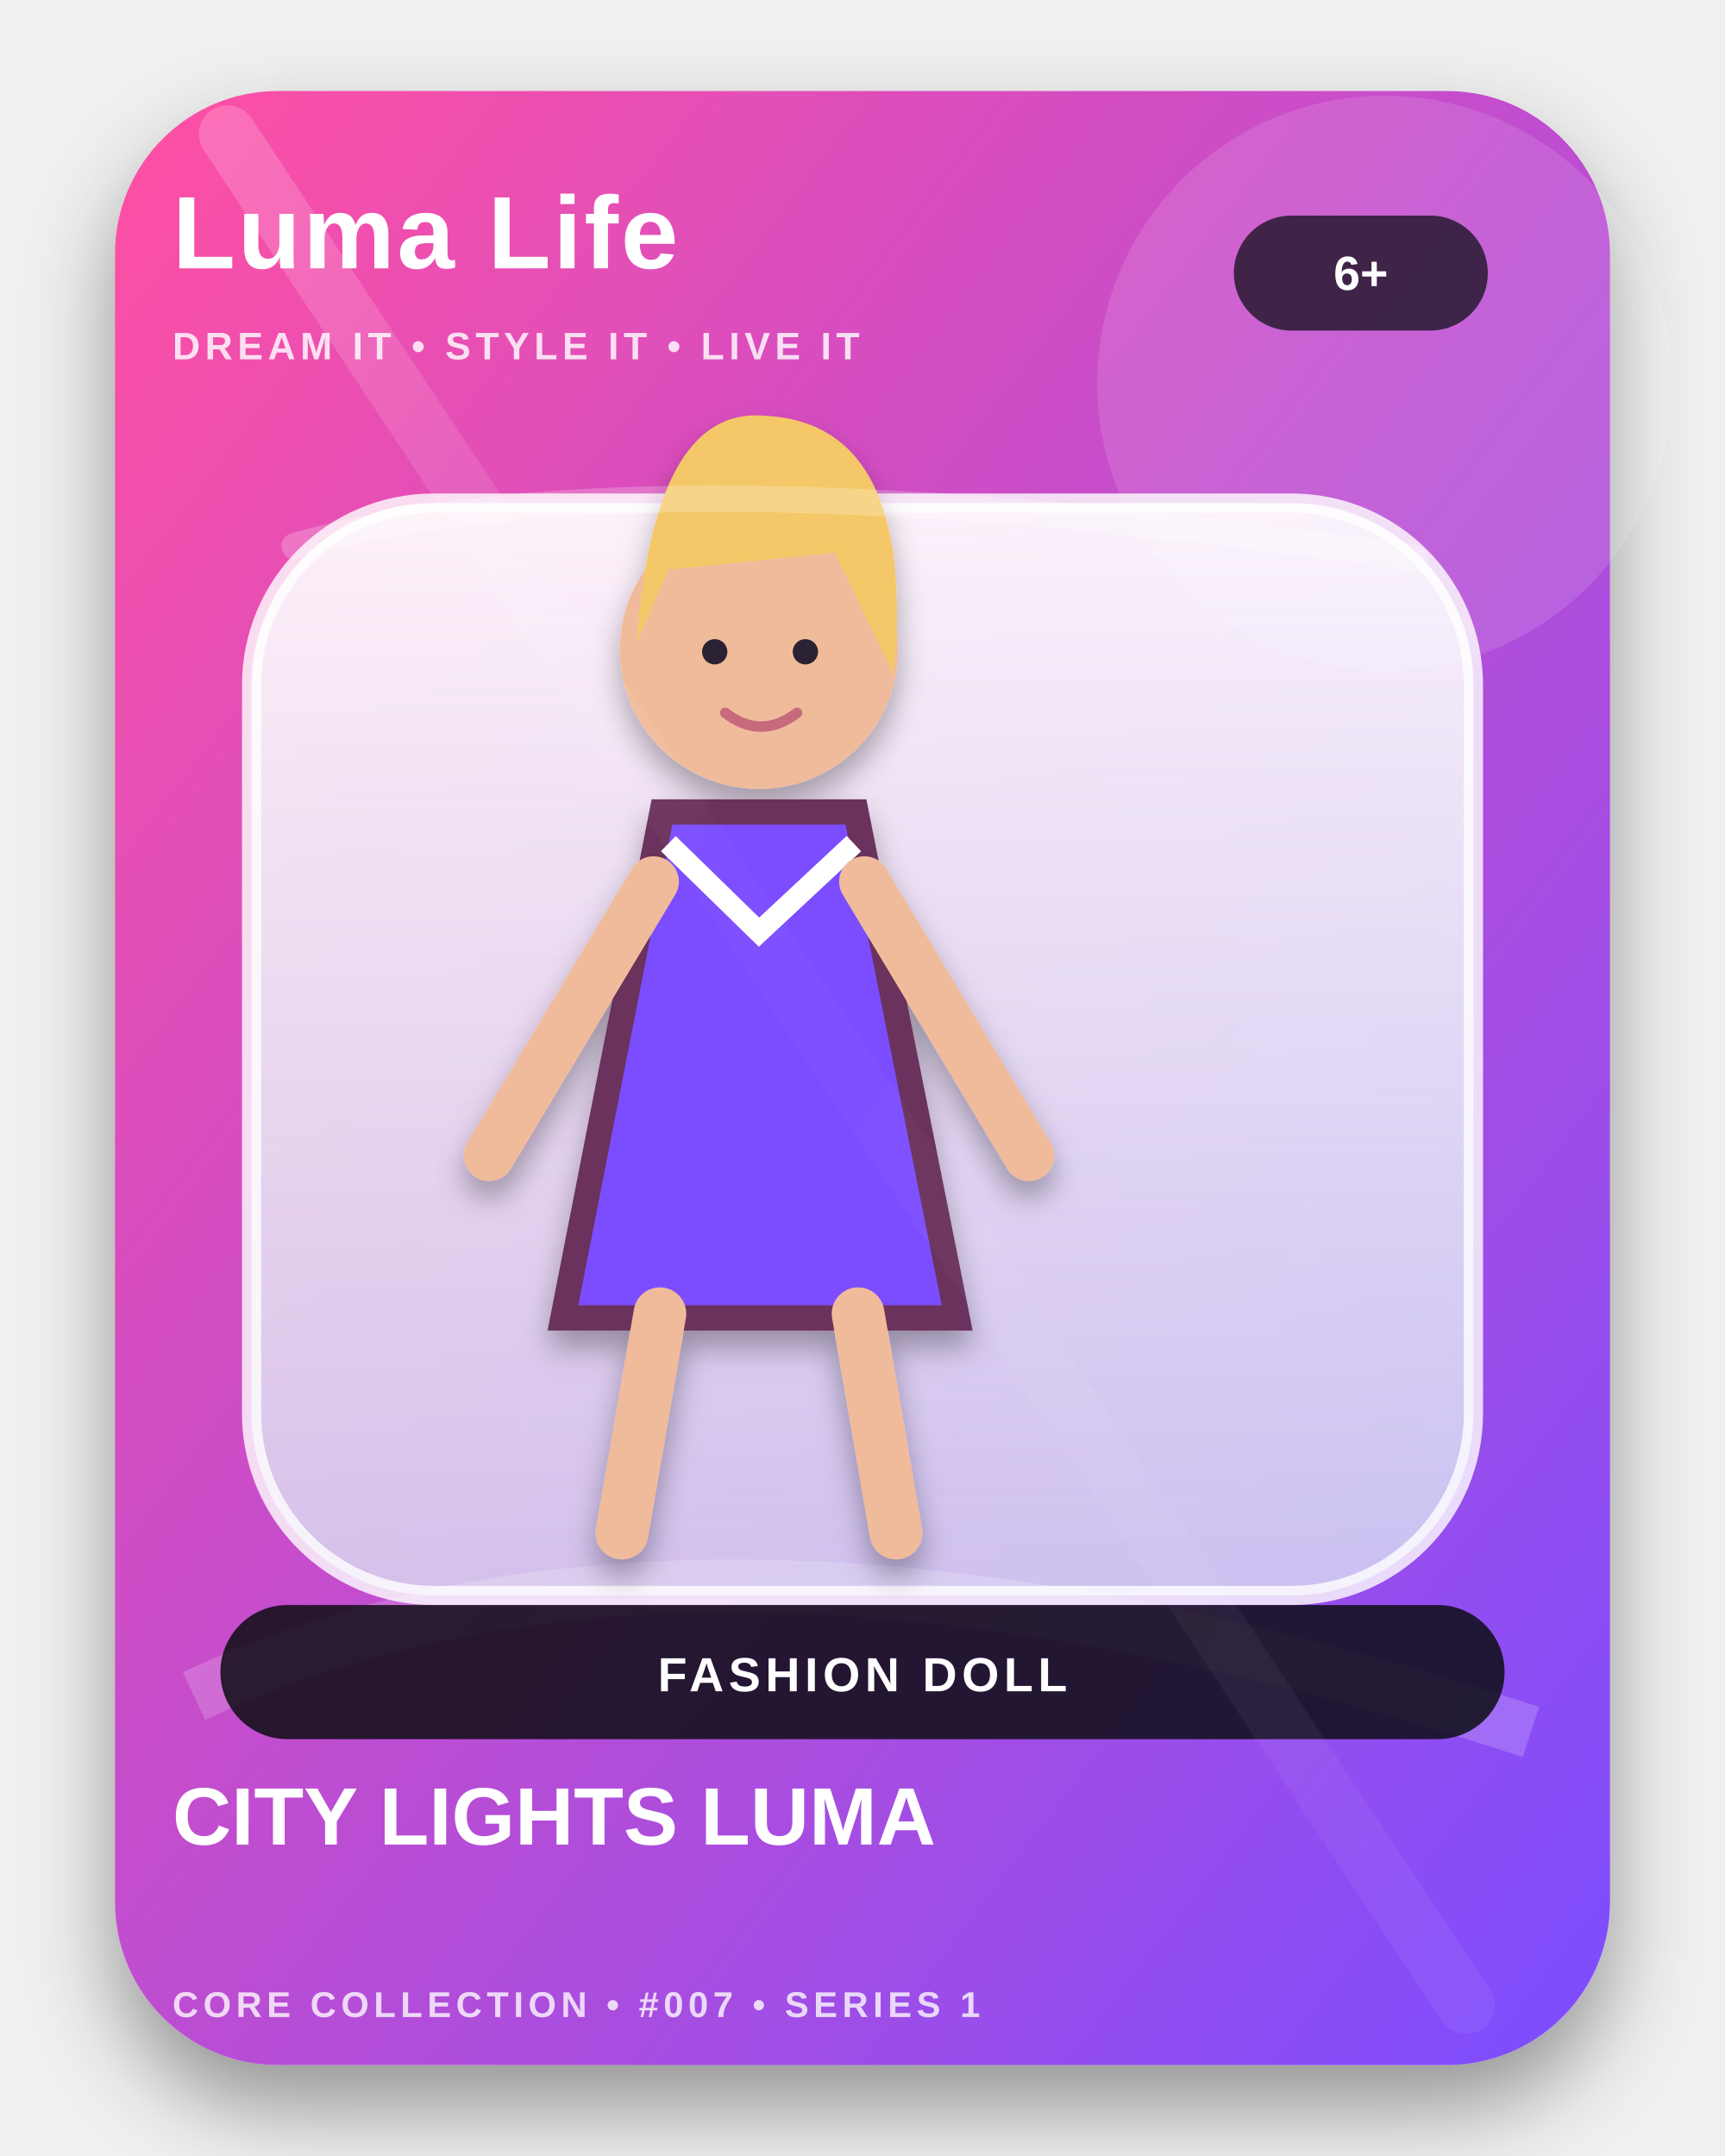
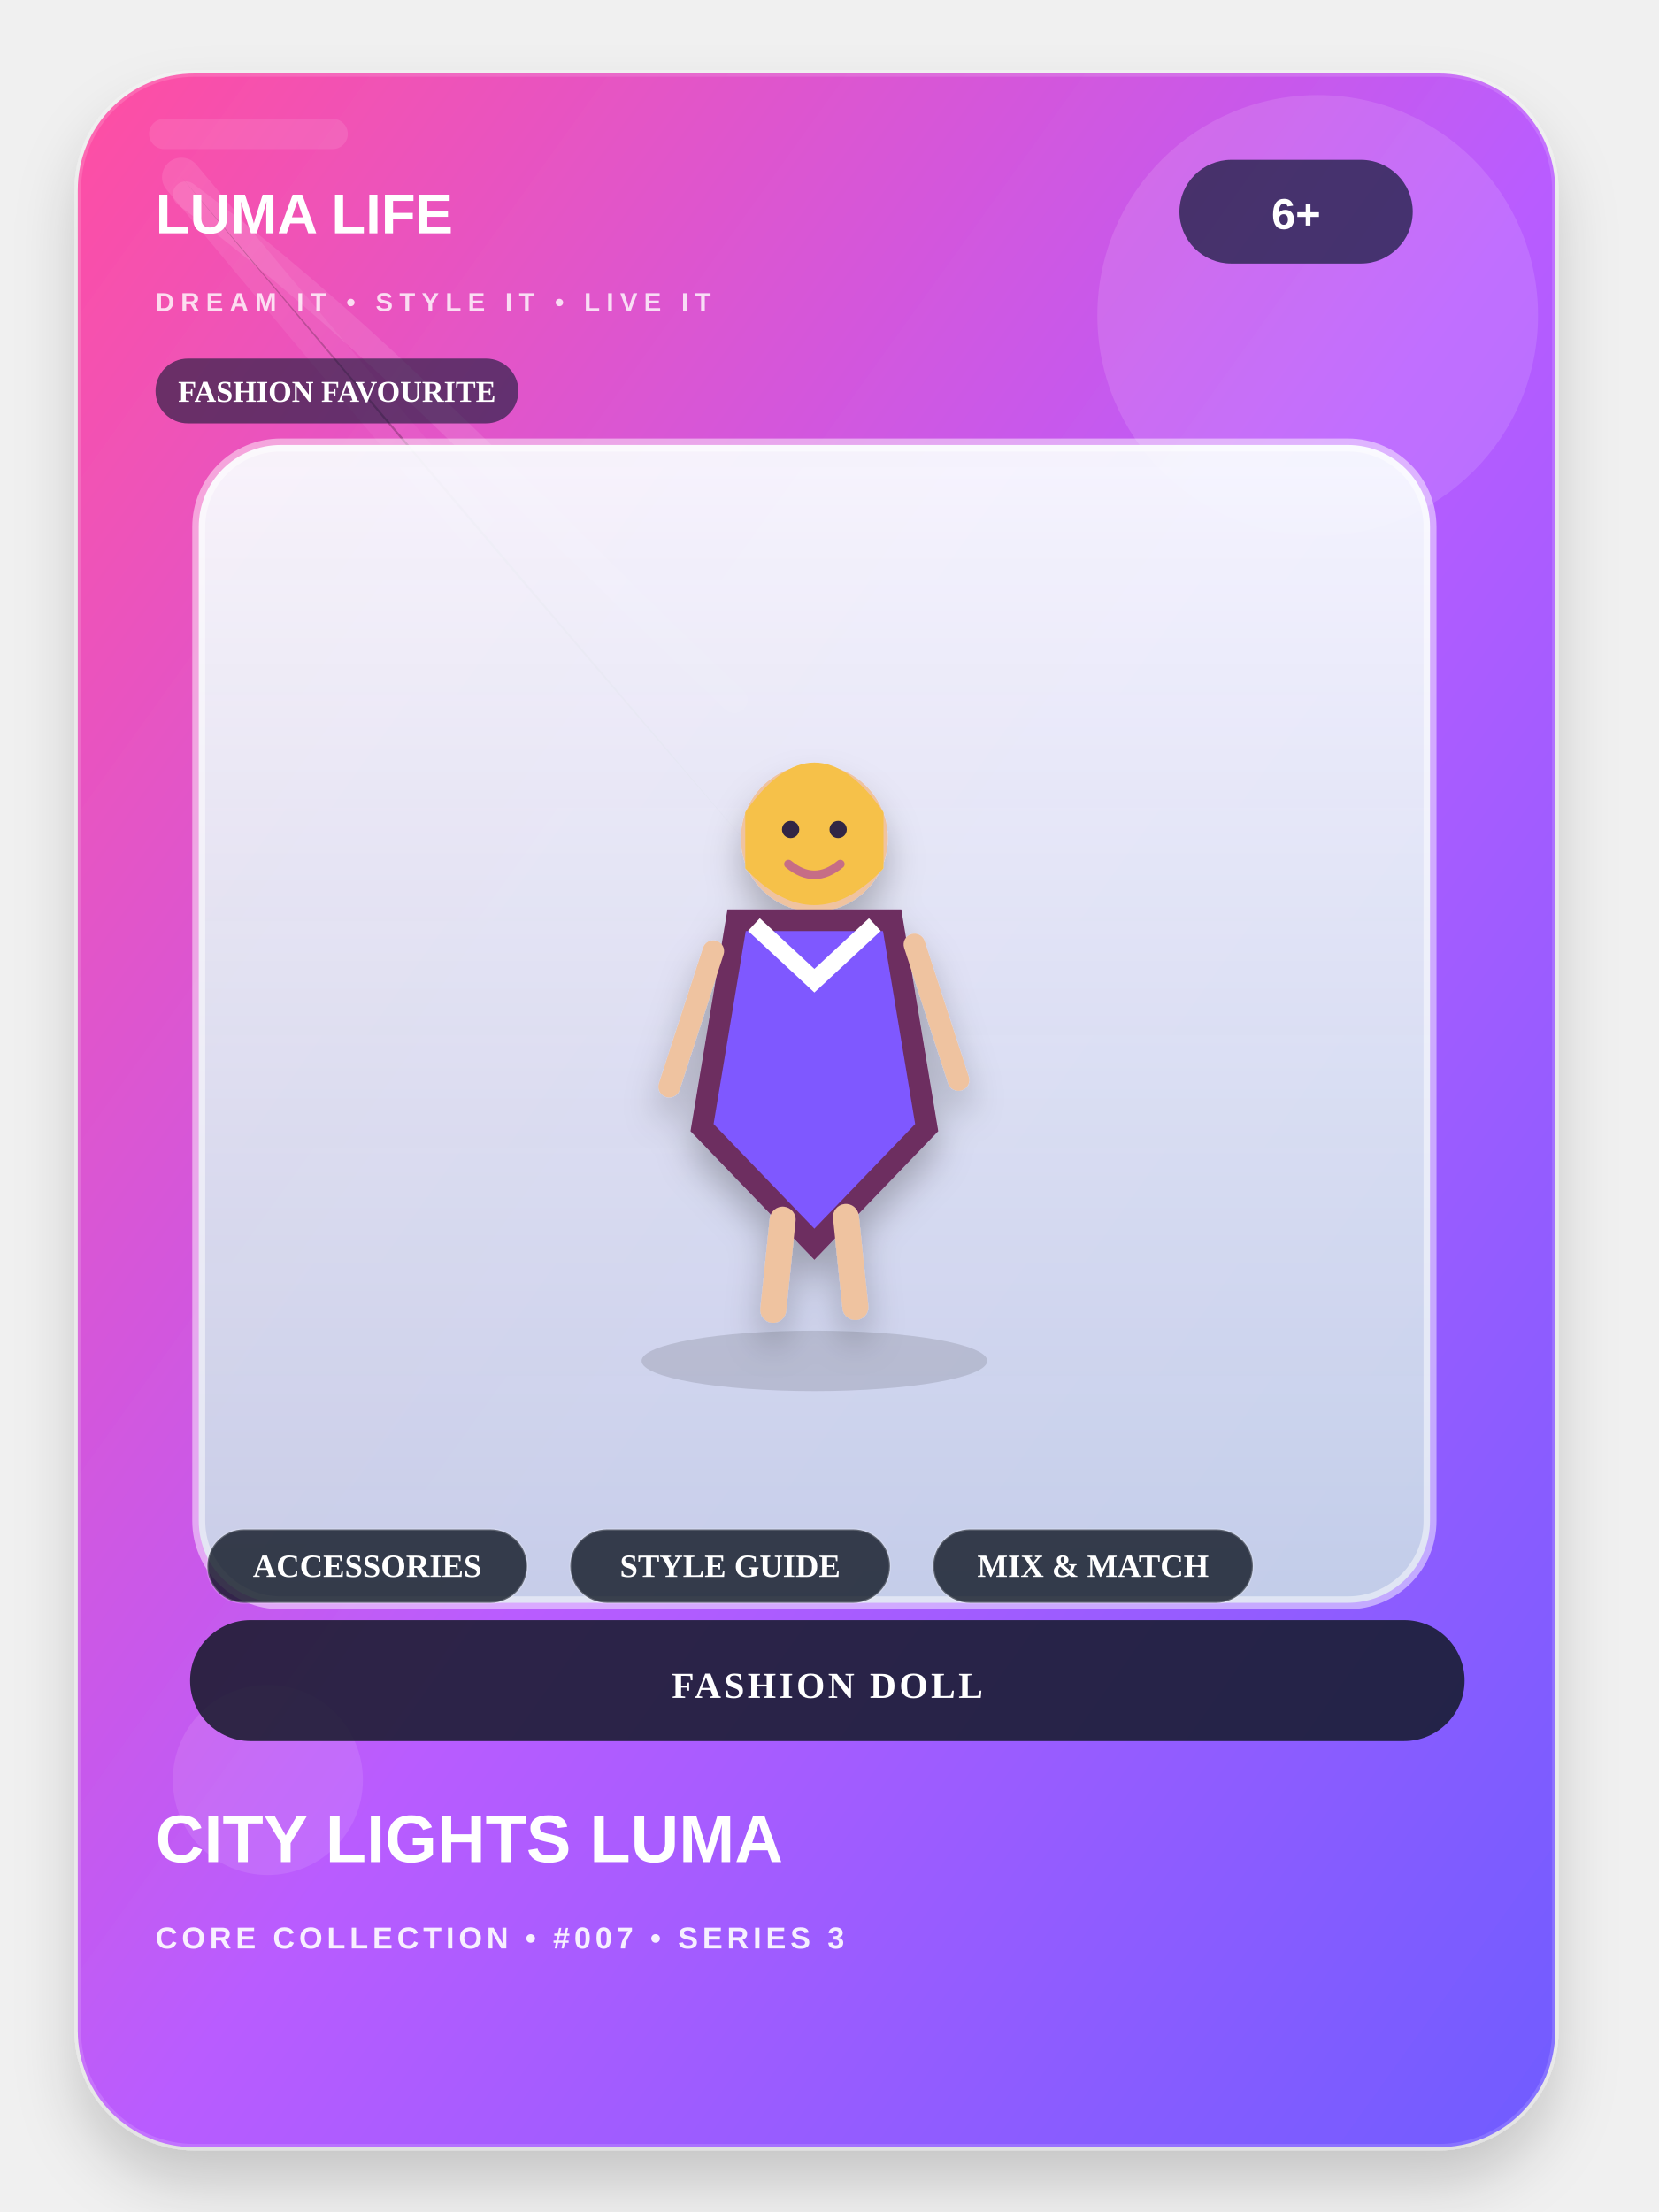
- <svg xmlns="http://www.w3.org/2000/svg" width="720" height="900" viewBox="0 0 720 900">
+ <svg xmlns="http://www.w3.org/2000/svg" width="768" height="1024" viewBox="0 0 768 1024">
  <defs>
-     <linearGradient id="packbg" x1="0" y1="0" x2="1" y2="1">
-       <stop stop-color="#FF4FA3" />
-       <stop offset="1" stop-color="#7C4DFF" />
+     <linearGradient id="cardBg" x1="0" y1="0" x2="1" y2="1">
+       <stop offset="0%" stop-color="#ff4fa2" />
+       <stop offset="52%" stop-color="#b95cff" />
+       <stop offset="100%" stop-color="#6f5bff" />
+     </linearGradient>
+     <linearGradient id="windowBg" x1="0" y1="0" x2="0" y2="1">
+       <stop offset="0%" stop-color="#f9fdff" stop-opacity=".94" />
+       <stop offset="100%" stop-color="#c8d9e7" stop-opacity=".90" />
    </linearGradient>
    <linearGradient id="shine" x1="0" y1="0" x2="1" y2="1">
-       <stop stop-color="#fff" stop-opacity=".75" />
-       <stop offset=".4" stop-color="#fff" stop-opacity=".05" />
-       <stop offset="1" stop-color="#fff" stop-opacity=".22" />
+       <stop offset="0%" stop-color="#fff" stop-opacity=".36" />
+       <stop offset="60%" stop-color="#fff" stop-opacity="0" />
    </linearGradient>
-     <linearGradient id="plastic" x1="0" y1="0" x2="0" y2="1">
-       <stop stop-color="#fff" stop-opacity=".92" />
-       <stop offset="1" stop-color="#dbe5f3" stop-opacity=".76" />
-     </linearGradient>
-     <filter id="shadow" x="-30%" y="-30%" width="160%" height="170%">
-       <feDropShadow dx="0" dy="18" stdDeviation="18" flood-color="#000" flood-opacity=".38" />
+     <filter id="softShadow" x="-40%" y="-40%" width="180%" height="220%">
+       <feDropShadow dx="0" dy="10" stdDeviation="8" flood-color="#000" flood-opacity=".25" />
    </filter>
-     <filter id="smallshadow">
-       <feDropShadow dx="0" dy="8" stdDeviation="7" flood-color="#000" flood-opacity=".32" />
+     <filter id="packageShadow" x="-10%" y="-10%" width="130%" height="130%">
+       <feDropShadow dx="0" dy="16" stdDeviation="14" flood-color="#000" flood-opacity=".18" />
    </filter>
-     <filter id="glow">
-       <feGaussianBlur stdDeviation="8" result="b" />
-       <feMerge>
-         <feMergeNode in="b" />
-         <feMergeNode in="SourceGraphic" />
-       </feMerge>
-     </filter>
-     <pattern id="grid" width="28" height="28" patternUnits="userSpaceOnUse">
-       <path d="M28 0H0V28" fill="none" stroke="#fff" stroke-opacity=".08" stroke-width="1" />
-     </pattern>
  </defs>
-   <rect width="720" height="900" fill="#0f1015" opacity="0" />
-   <g filter="url(#shadow)">
-     <rect x="48" y="38" width="624" height="824" rx="68" fill="url(#packbg)" />
-     <rect x="105" y="210" width="510" height="456" rx="76" fill="url(#plastic)" stroke="#fff" stroke-opacity=".8" stroke-width="8" />
+   <rect width="768" height="1024" fill="none" />
+   <g filter="url(#packageShadow)">
+     <rect x="36" y="34" width="684" height="960" rx="54" fill="url(#cardBg)" stroke="#ffffff" stroke-opacity=".14" stroke-width="3" />
  </g>
-   <circle cx="578" cy="160" r="120" fill="#fff" opacity=".12" />
-   <path d="M81 708q210-99 558 15" fill="none" stroke="#fff" stroke-opacity=".18" stroke-width="22" />
-   <g font-family="Arial, Helvetica, sans-serif">
-     <text x="72" y="112" fill="#fff" font-size="43" font-weight="900" letter-spacing="1">Luma Life</text>
-     <text x="72" y="150" fill="#fff" opacity=".82" font-size="16" font-weight="700" letter-spacing="2">DREAM IT • STYLE IT • LIVE IT</text>
-     <rect x="515" y="90" width="106" height="48" rx="24" fill="#0b0d12" fill-opacity=".72" />
-     <text x="568" y="121" text-anchor="middle" fill="#fff" font-size="20" font-weight="900">6+</text>
+   <circle cx="610" cy="146" r="102" fill="#fff" opacity=".12" />
+   <circle cx="124" cy="824" r="44" fill="#fff" opacity=".10" />
+   <path d="M86,90 C180,160 250,240 340,324" stroke="#fff" stroke-width="12" opacity=".10" stroke-linecap="round" />
+   <path d="M76,62 L154,62" stroke="#fff" stroke-width="14" opacity=".10" stroke-linecap="round" />
+   <path d="M84,82 C164,178 238,266 354,400" stroke="url(#shine)" stroke-width="18" opacity=".28" stroke-linecap="round" />
+   <text x="72" y="108" font-family="Arial, Helvetica, sans-serif" font-size="26" font-weight="800" fill="#fff">LUMA LIFE</text>
+   <text x="72" y="144" font-family="Arial, Helvetica, sans-serif" font-size="12" font-weight="700" fill="#fff" opacity=".8" letter-spacing="3">DREAM IT • STYLE IT • LIVE IT</text>
+   <g transform="translate(546,74)">
+     <rect width="108" height="48" rx="24" fill="#0a1630" fill-opacity=".68" />
+     <text x="54" y="32" text-anchor="middle" font-family="Arial, Helvetica, sans-serif" font-size="20" font-weight="800" fill="#fff">6+</text>
  </g>
-   <g transform="translate(0 82) scale(.88)" transform-origin="360 420">
-     <g transform="translate(0 0)" filter="url(#smallshadow)">
-       <circle cx="360" cy="215" r="66" fill="#f0bb9b" />
-       <path d="M302 212q8-112 60-108 73 3 62 123l-28-58-79 8z" fill="#f4c868" />
-       <circle cx="339" cy="216" r="6" fill="#292331" />
-       <circle cx="382" cy="216" r="6" fill="#292331" />
-       <path d="M344 245q17 13 34 0" fill="none" stroke="#c66b7c" stroke-width="5" stroke-linecap="round" />
-       <path d="M314 292h92l48 240H267z" fill="#7C4DFF" stroke="#6b315b" stroke-width="12" />
-       <path d="M317 307l43 42 45-42" fill="none" stroke="#fff" stroke-width="10" />
-       <path d="M310 325l-78 130M410 325l78 130" stroke="#f0bb9b" stroke-width="24" stroke-linecap="round" />
-       <path d="M313 530l-18 104M407 530l18 104" stroke="#f0bb9b" stroke-width="25" stroke-linecap="round" />
+   <g transform="translate(72,166)">
+     <rect width="168" height="30" rx="15" fill="#0a1630" fill-opacity=".58" />
+     <text x="84" y="20" text-anchor="middle" font-size="14" font-weight="800" fill="#fff">FASHION FAVOURITE</text>
+   </g>
+   <rect x="92" y="206" width="570" height="536" rx="38" fill="url(#windowBg)" stroke="#ffffff" stroke-opacity=".48" stroke-width="6" />
+   <g transform="translate(377 470) scale(1.0)">
+     <ellipse cx="0" cy="160" rx="80" ry="14" fill="#000" opacity=".12" />
+     <g filter="url(#softShadow)">
+       <circle cx="0" cy="-82" r="34" fill="#efc3a0" />
+       <path d="M-32,-94 Q0,-140 32,-94 V-68 Q0,-34 -32,-68 Z" fill="#f6c148" />
+       <circle cx="-11" cy="-86" r="4" fill="#312544" />
+       <circle cx="11" cy="-86" r="4" fill="#312544" />
+       <path d="M-12,-70 Q0,-60 12,-70" fill="none" stroke="#c66d86" stroke-width="4" stroke-linecap="round" />
+       <path d="M-36,-44 L36,-44 L52,52 L0,106 L-52,52 Z" fill="#7f58ff" stroke="#6d2e61" stroke-width="10" />
+       <path d="M-28,-42 L0,-16 L28,-42" fill="none" stroke="#fff" stroke-width="8" />
+       <rect x="-50" y="-36" width="10" height="76" rx="5" fill="#efc3a0" transform="rotate(18 -50 -36)" />
+       <rect x="40" y="-36" width="10" height="76" rx="5" fill="#efc3a0" transform="rotate(-18 40 -36)" />
+       <rect x="-20" y="88" width="12" height="54" rx="6" fill="#efc3a0" transform="rotate(6 -20 88)" />
+       <rect x="8" y="88" width="12" height="54" rx="6" fill="#efc3a0" transform="rotate(-6 8 88)" />
    </g>
  </g>
-   <path d="M123 228Q268 186 590 233" fill="none" stroke="#fff" stroke-opacity=".22" stroke-width="11" stroke-linecap="round" />
-   <rect x="92" y="670" width="536" height="56" rx="28" fill="#0b0d12" fill-opacity=".84" />
-   <text x="360" y="706" text-anchor="middle" fill="#fff" font-family="Arial" font-size="20" font-weight="900" letter-spacing="2">FASHION DOLL</text>
-   <g font-family="Arial, Helvetica, sans-serif">
-     <text x="72" y="770" fill="#fff" font-size="34" font-weight="900">
-       <tspan x="72" dy="0">CITY LIGHTS LUMA</tspan>
-     </text>
-     <text x="72" y="842" fill="#fff" opacity=".78" font-size="15" font-weight="800" letter-spacing="2">CORE COLLECTION • #007 • SERIES 1</text>
+   <rect x="88" y="750" width="590" height="56" rx="28" fill="#101724" fill-opacity=".83" />
+   <text x="383" y="786" text-anchor="middle" font-size="17" font-weight="800" fill="#fff" letter-spacing="1.4">FASHION DOLL</text>
+   <g transform="translate(96,708)">
+     <rect x="0" y="0" width="148" height="34" rx="17" fill="#101724" fill-opacity=".80" stroke="#ffffff" stroke-opacity=".20" />
+     <text x="74" y="22" text-anchor="middle" font-size="15" font-weight="700" fill="#fff">ACCESSORIES</text>
  </g>
-   <path d="M95 56L612 837" stroke="url(#shine)" stroke-width="24" stroke-linecap="round" opacity=".25" />
+   <g transform="translate(264,708)">
+     <rect x="0" y="0" width="148" height="34" rx="17" fill="#101724" fill-opacity=".80" stroke="#ffffff" stroke-opacity=".20" />
+     <text x="74" y="22" text-anchor="middle" font-size="15" font-weight="700" fill="#fff">STYLE GUIDE</text>
+   </g>
+   <g transform="translate(432,708)">
+     <rect x="0" y="0" width="148" height="34" rx="17" fill="#101724" fill-opacity=".80" stroke="#ffffff" stroke-opacity=".20" />
+     <text x="74" y="22" text-anchor="middle" font-size="15" font-weight="700" fill="#fff">MIX &amp; MATCH</text>
+   </g>
+   <text x="72" y="862" font-family="Arial, Helvetica, sans-serif" font-size="31" font-weight="900" fill="#fff">CITY LIGHTS LUMA</text>
+   <text x="72" y="902" font-family="Arial, Helvetica, sans-serif" font-size="14" font-weight="700" fill="#fff" opacity=".9" letter-spacing="2">CORE COLLECTION • #007 • SERIES 3</text>
</svg>
